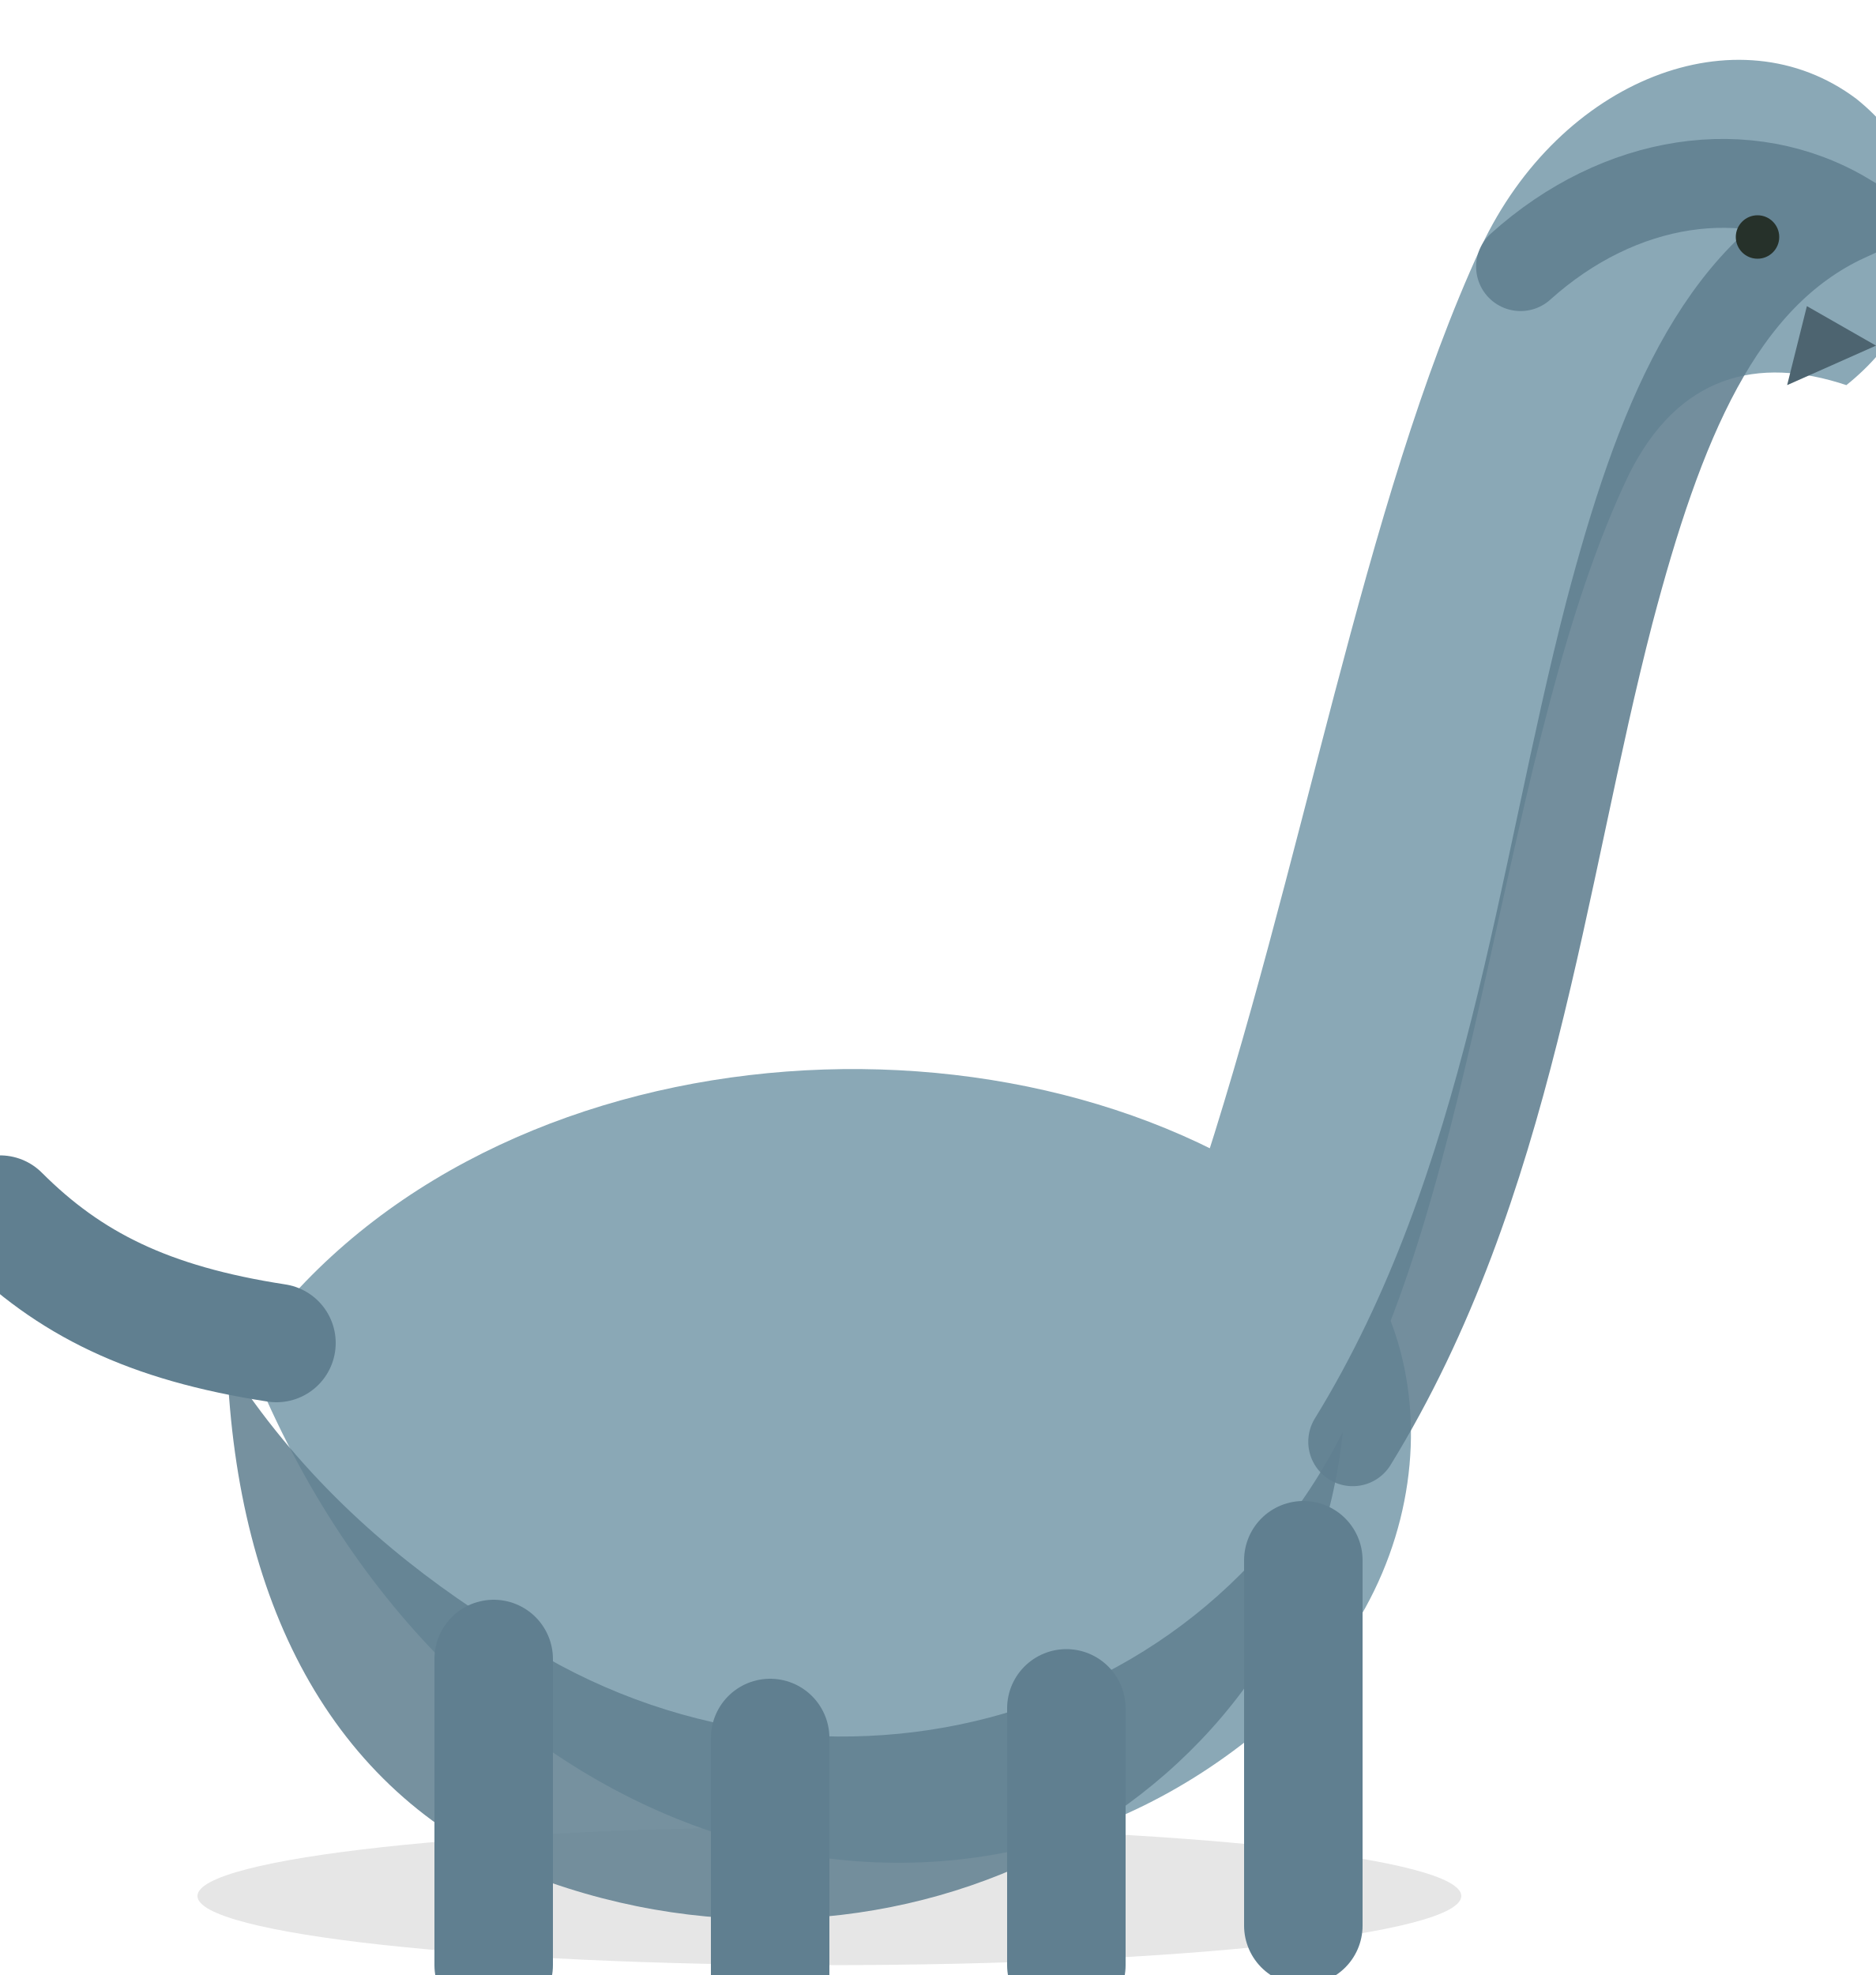
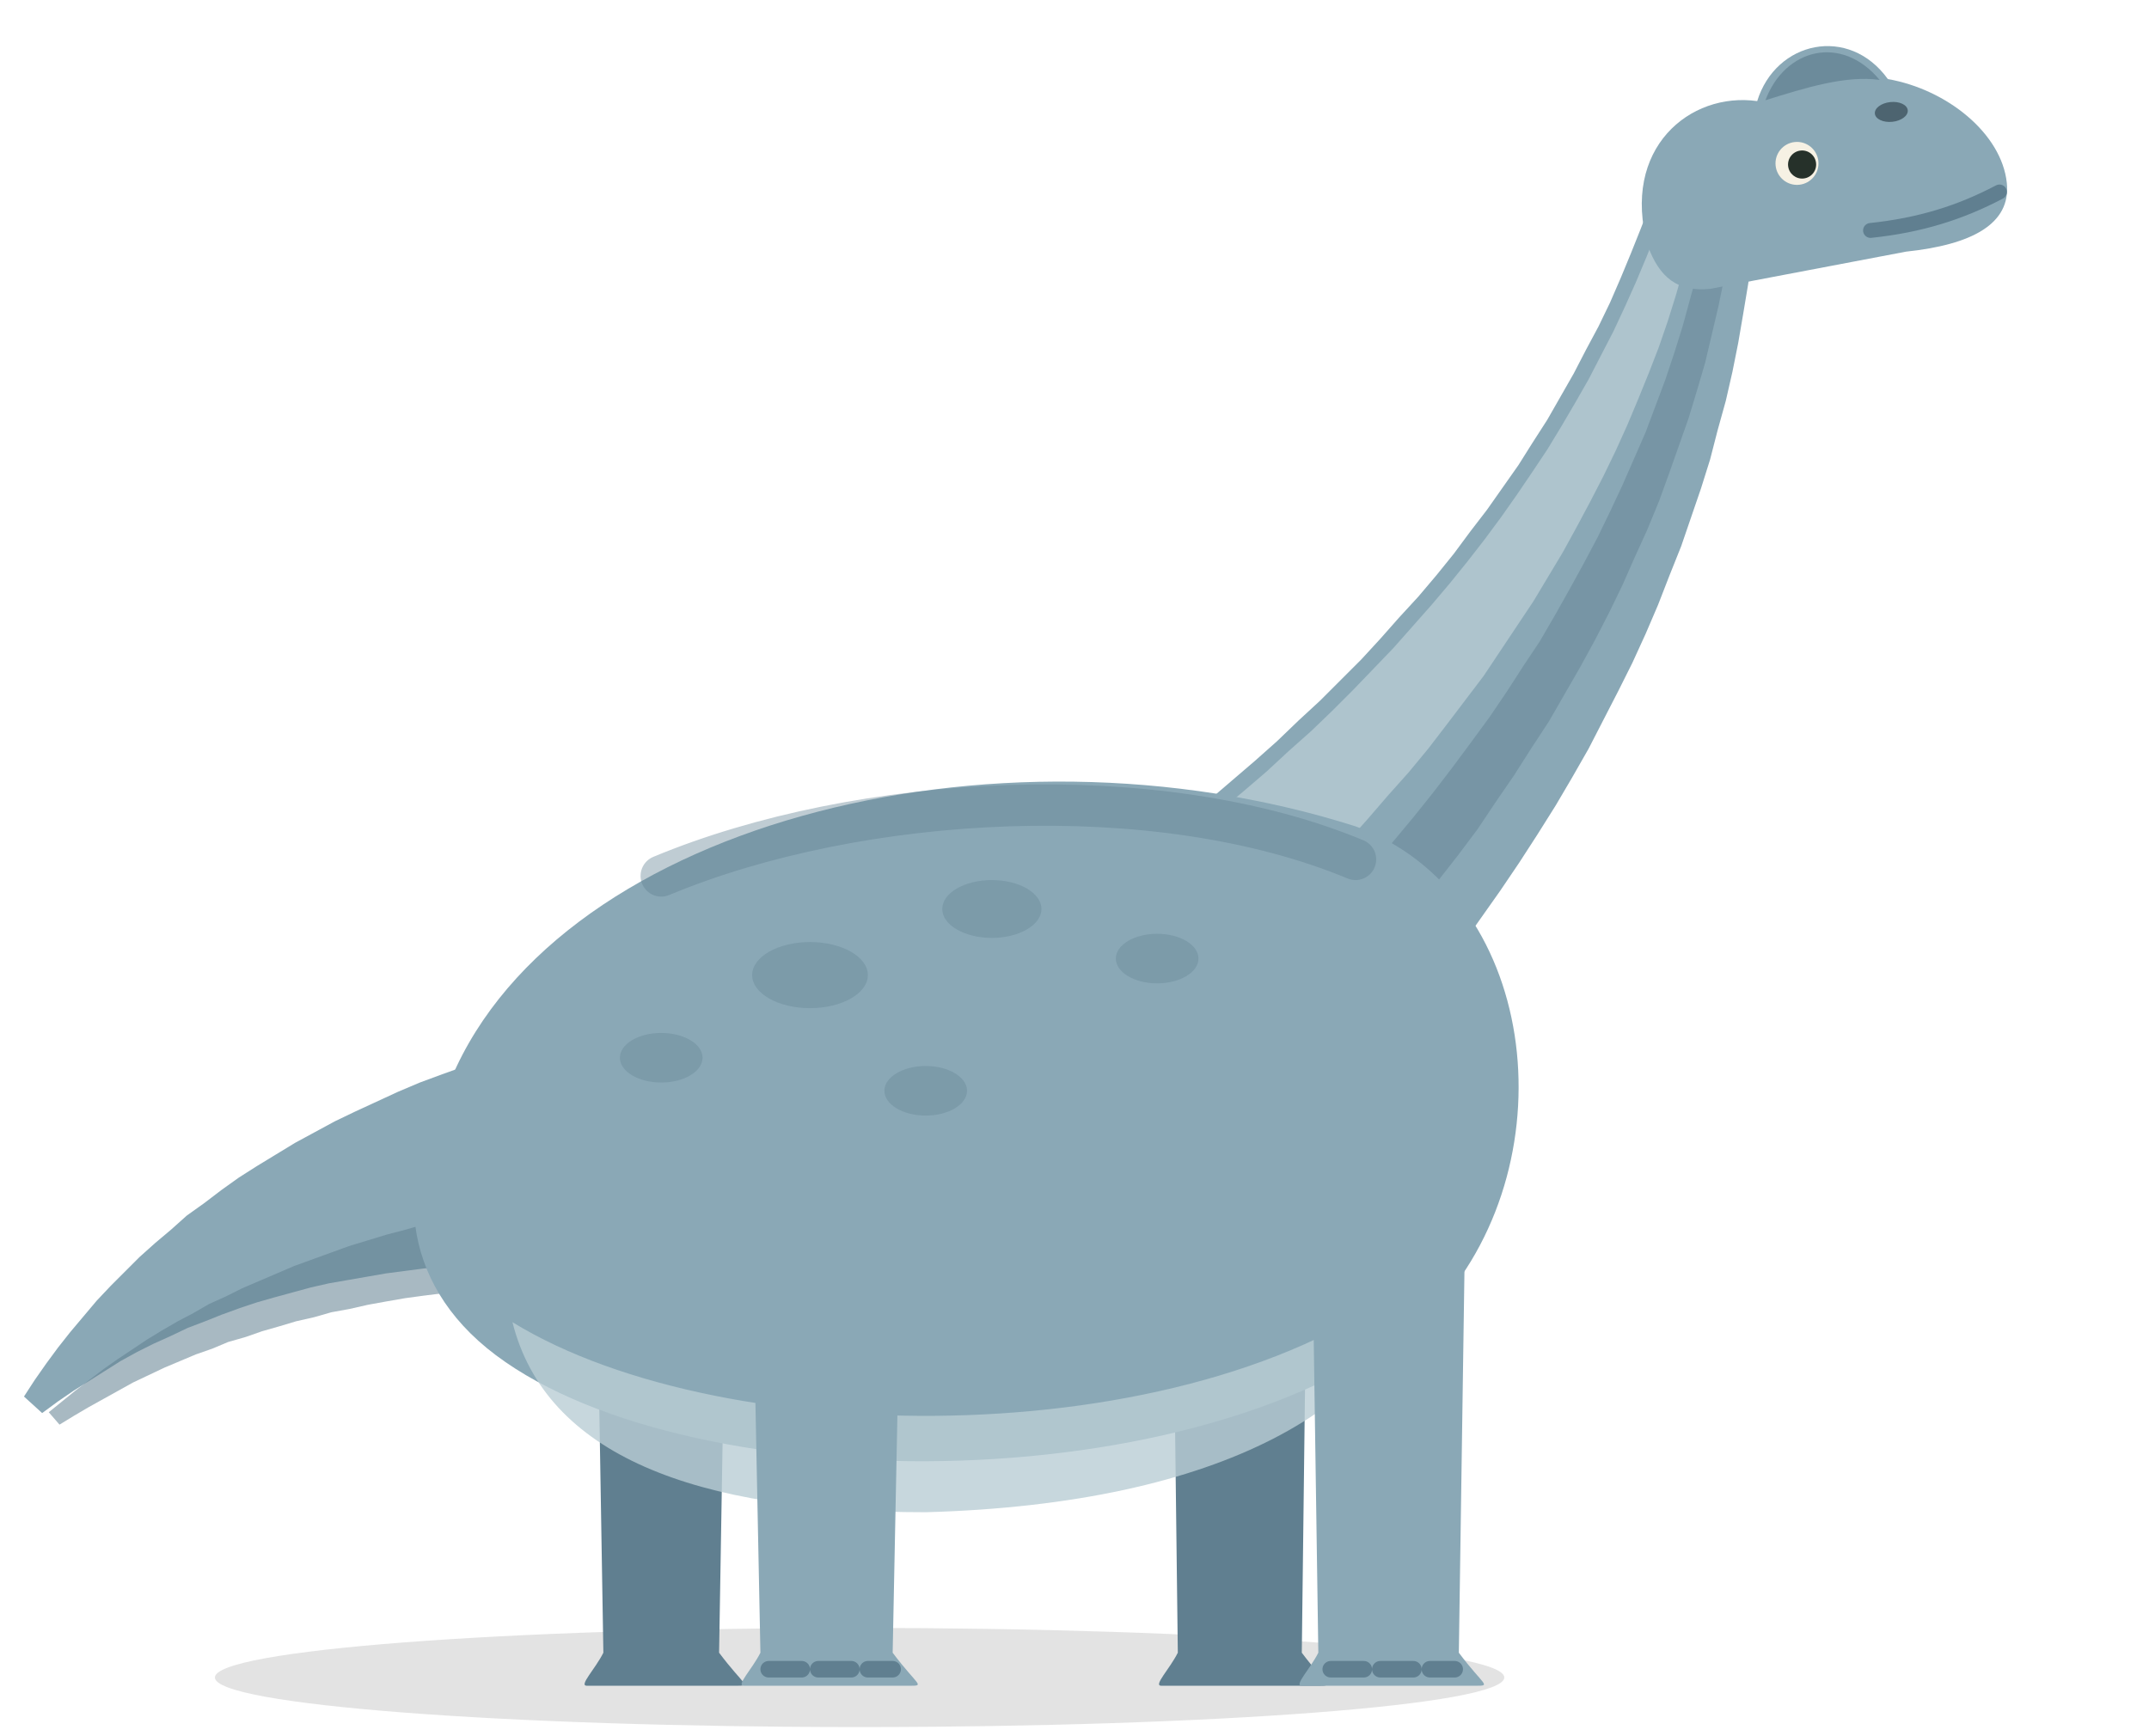
- <svg xmlns="http://www.w3.org/2000/svg" width="190" height="200" viewBox="0 0 190 200">
-   <ellipse cx="84" cy="192" rx="64" ry="7" fill="#000000" opacity="0.1" />
-   <path d="M25 137C48 104 102 100 132 122C147 133 147 159 129 174C96 203 45 188 25 137Z" fill="#8aa8b6" />
-   <path d="M48 163C78 186 120 177 136 145C132 183 91 204 54 190C34 182 24 163 23 138C30 149 39 157 48 163Z" fill="#607f90" opacity="0.86" />
-   <path d="M121 121C132 88 138 51 150 25C158 8 176 1 188 10C198 18 197 31 187 39C178 36 170 38 165 48C152 75 150 121 135 146Z" fill="#8aa8b6" />
-   <path d="M154 27C164 18 177 16 187 22C174 28 168 43 163 62C156 89 153 120 137 146" fill="none" stroke="#607f90" stroke-width="9" stroke-linecap="round" opacity="0.88" />
-   <circle cx="178" cy="24" r="2.2" fill="#26312a" />
-   <path d="M183 31L190 35L181 39Z" fill="#4d6470" />
-   <path d="M50 168V199" fill="none" stroke="#607f90" stroke-width="12" stroke-linecap="round" />
-   <path d="M78 176V200" fill="none" stroke="#607f90" stroke-width="12" stroke-linecap="round" />
-   <path d="M108 173V199" fill="none" stroke="#607f90" stroke-width="12" stroke-linecap="round" />
-   <path d="M132 158V195" fill="none" stroke="#607f90" stroke-width="12" stroke-linecap="round" />
-   <path d="M28 136C15 134 7 130 0 123" fill="none" stroke="#607f90" stroke-width="12" stroke-linecap="round" />
+ <svg xmlns="http://www.w3.org/2000/svg" width="260" height="210" viewBox="0 0 260 210">
+   <ellipse cx="104" cy="203" rx="78" ry="6" fill="#000000" opacity="0.11" />
+   <path d="M72 140 L88 140 L87 200 C90 204 91 204 89 204 L71 204 C70 204 72 202 73 200 Z" fill="#607f90" />
+   <path d="M141.5 118 L158.5 118 L157.5 200 C160.5 204 161.5 204 159.5 204 L140.5 204 C139.5 204 141.5 202 142.5 200 Z" fill="#607f90" />
+   <path d="M61.9 127.2 L59.1 128.1 L56.3 129 L53.5 130 L50.8 131 L48.2 132.1 L45.6 133.3 L43 134.5 L40.5 135.7 L38.1 137 L35.7 138.3 L33.4 139.7 L31.1 141.1 L28.9 142.5 L26.8 144 L24.7 145.6 L22.6 147.1 L20.7 148.8 L18.8 150.4 L16.9 152.1 L15.1 153.9 L13.4 155.6 L11.7 157.4 L10.1 159.3 L8.5 161.2 L7 163.1 L5.6 165 L4.2 167 L2.9 169 L5.1 171 L7 169.6 L8.9 168.3 L10.8 167.1 L12.7 165.9 L14.6 164.7 L16.6 163.6 L18.6 162.6 L20.6 161.7 L22.7 160.7 L24.8 159.9 L26.8 159.1 L29 158.3 L31.1 157.6 L33.2 157 L35.4 156.4 L37.6 155.8 L39.8 155.3 L42.1 154.9 L44.4 154.5 L46.7 154.1 L49 153.8 L51.3 153.5 L53.7 153.3 L56.1 153.1 L58.6 153 L61 152.9 L63.5 152.8 L66.1 152.8Z" fill="#8aa8b6" />
+   <path d="M63.9 145.5 L61.4 146 L58.8 146.5 L56.4 147 L53.9 147.5 L51.5 148.1 L49.1 148.8 L46.8 149.4 L44.5 150.1 L42.2 150.8 L40 151.6 L37.8 152.4 L35.6 153.2 L33.5 154.1 L31.4 155 L29.3 155.9 L27.3 156.9 L25.3 157.8 L23.4 158.9 L21.5 159.9 L19.6 161 L17.8 162.1 L16 163.3 L14.2 164.5 L12.5 165.7 L10.8 167 L9.1 168.3 L7.5 169.6 L5.9 170.9 L7.2 172.4 L9 171.3 L10.7 170.3 L12.5 169.3 L14.3 168.3 L16.1 167.3 L18 166.4 L19.9 165.5 L21.8 164.7 L23.7 163.9 L25.7 163.2 L27.6 162.4 L29.7 161.8 L31.7 161.1 L33.8 160.5 L35.8 159.9 L38 159.4 L40.1 158.8 L42.3 158.4 L44.5 157.9 L46.7 157.5 L49 157.1 L51.2 156.8 L53.6 156.5 L55.9 156.2 L58.3 155.9 L60.7 155.7 L63.1 155.5 L65.6 155.4Z" fill="#607f90" opacity="0.55" />
+   <path d="M168.8 124.7 L171.5 121.4 L174.1 118 L176.7 114.6 L179.1 111.2 L181.5 107.8 L183.8 104.4 L186 101 L188.2 97.5 L190.2 94.1 L192.2 90.6 L194 87.1 L195.8 83.6 L197.5 80.2 L199.1 76.7 L200.6 73.2 L202 69.6 L203.4 66.1 L204.6 62.6 L205.8 59.1 L206.9 55.6 L207.8 52.1 L208.8 48.5 L209.6 45 L210.3 41.5 L210.9 38 L211.5 34.4 L212 30.9 L212.3 27.4 L199.7 24.6 L198.5 27.7 L197.3 30.7 L196.1 33.6 L194.8 36.6 L193.4 39.5 L191.9 42.3 L190.4 45.2 L188.8 48 L187.2 50.8 L185.4 53.6 L183.7 56.3 L181.8 59 L179.9 61.7 L177.9 64.3 L175.9 67 L173.8 69.6 L171.6 72.2 L169.3 74.7 L167 77.3 L164.7 79.8 L162.2 82.3 L159.7 84.8 L157.1 87.2 L154.5 89.7 L151.8 92.1 L149 94.5 L146.2 96.9 L143.2 99.3Z" fill="#8aa8b6" />
+   <path d="M154.5 110.5 L157.3 107.7 L160.1 104.9 L162.8 102.1 L165.4 99.2 L167.9 96.3 L170.4 93.5 L172.8 90.6 L175.1 87.6 L177.3 84.7 L179.5 81.8 L181.5 78.8 L183.5 75.8 L185.5 72.8 L187.3 69.8 L189.1 66.8 L190.8 63.7 L192.4 60.7 L194 57.6 L195.5 54.5 L196.9 51.4 L198.2 48.3 L199.5 45.1 L200.7 42 L201.8 38.8 L202.8 35.6 L203.7 32.4 L204.6 29.1 L205.4 25.9 L201.5 25 L200.4 28.1 L199.2 31.1 L197.9 34.2 L196.6 37.1 L195.2 40.1 L193.7 43 L192.2 45.9 L190.6 48.7 L188.9 51.6 L187.2 54.4 L185.4 57.1 L183.5 59.9 L181.6 62.6 L179.6 65.3 L177.5 68 L175.4 70.6 L173.2 73.2 L170.9 75.8 L168.6 78.4 L166.2 80.9 L163.7 83.5 L161.2 86 L158.6 88.5 L155.9 90.9 L153.2 93.4 L150.4 95.8 L147.5 98.2 L144.6 100.6Z" fill="#b9cdd4" opacity="0.75" />
+   <path d="M163.4 119.3 L166.1 116.2 L168.8 113 L171.4 109.9 L173.9 106.7 L176.4 103.5 L178.8 100.3 L181 97 L183.2 93.8 L185.3 90.5 L187.4 87.3 L189.3 84 L191.2 80.7 L193 77.4 L194.7 74.1 L196.3 70.8 L197.8 67.4 L199.3 64.1 L200.7 60.7 L201.9 57.4 L203.1 54 L204.3 50.6 L205.3 47.3 L206.3 43.9 L207.1 40.5 L207.9 37.1 L208.6 33.7 L209.3 30.2 L209.8 26.8 L206.9 26.2 L206.2 29.5 L205.4 32.8 L204.5 36.1 L203.6 39.4 L202.6 42.6 L201.5 45.9 L200.3 49.1 L199.1 52.3 L197.7 55.5 L196.3 58.7 L194.8 61.9 L193.3 65 L191.6 68.2 L189.9 71.3 L188.1 74.5 L186.3 77.6 L184.3 80.6 L182.3 83.7 L180.2 86.8 L178 89.8 L175.7 92.9 L173.4 95.9 L171 98.9 L168.5 101.9 L165.9 104.9 L163.2 107.8 L160.5 110.8 L157.7 113.7Z" fill="#607f90" opacity="0.45" />
+   <path d="M54 132C66 100 120 86 164 100C186 108 190 140 174 158C148 182 84 182 60 164C48 155 48 142 54 132Z" fill="#8aa8b6" />
+   <path d="M62 160C88 176 146 176 172 154C168 170 148 182 112 183C84 183 66 176 62 160Z" fill="#b9cdd4" opacity="0.8" />
+   <path d="M80 106C104 96 140 94 164 104" fill="none" stroke="#607f90" stroke-width="5" stroke-linecap="round" opacity="0.4" />
+   <ellipse cx="98" cy="118" rx="7" ry="4" fill="#7695a4" opacity="0.7" />
+   <ellipse cx="120" cy="110" rx="6" ry="3.5" fill="#7695a4" opacity="0.7" />
+   <ellipse cx="140" cy="116" rx="5" ry="3" fill="#7695a4" opacity="0.7" />
+   <ellipse cx="112" cy="132" rx="5" ry="3" fill="#7695a4" opacity="0.7" />
+   <ellipse cx="80" cy="128" rx="5" ry="3" fill="#7695a4" opacity="0.7" />
+   <path d="M91 150 L109 150 L108 200 C111 204 112 204 110 204 L90 204 C89 204 91 202 92 200 Z" fill="#8aa8b6" />
+   <path d="M158.5 132 L177.5 132 L176.5 200 C179.5 204 180.5 204 178.5 204 L157.5 204 C156.5 204 158.5 202 159.5 200 Z" fill="#8aa8b6" />
+   <path d="M93 202h4M99 202h4M105 202h3" stroke="#607f90" stroke-width="2" stroke-linecap="round" />
+   <path d="M161 202h4M167 202h4M173 202h3" stroke="#607f90" stroke-width="2" stroke-linecap="round" />
+   <g transform="translate(206 26) rotate(-6)">
+     <path d="M-7 3C-9 -9 0 -15 8 -13C11 -20 20 -21 24 -14C31 -12 37 -6 37 0C37 5 32 7 24 7L0 9C-4 9 -6 7 -7 3Z" fill="#8aa8b6" />
+     <path d="M9 -13C12 -19 19 -20 23 -14C19 -15 14 -14 9 -13Z" fill="#607f90" opacity="0.7" />
+     <path d="M20 4C26 4 31 3 36 1" fill="none" stroke="#607f90" stroke-width="1.8" stroke-linecap="round" />
+     <circle cx="12" cy="-5" r="2.6" fill="#f6f1e4" />
+     <circle cx="12.6" cy="-4.8" r="1.7" fill="#26312a" />
+     <ellipse cx="24" cy="-10" rx="2" ry="1.2" fill="#4d6470" />
+   </g>
</svg>
